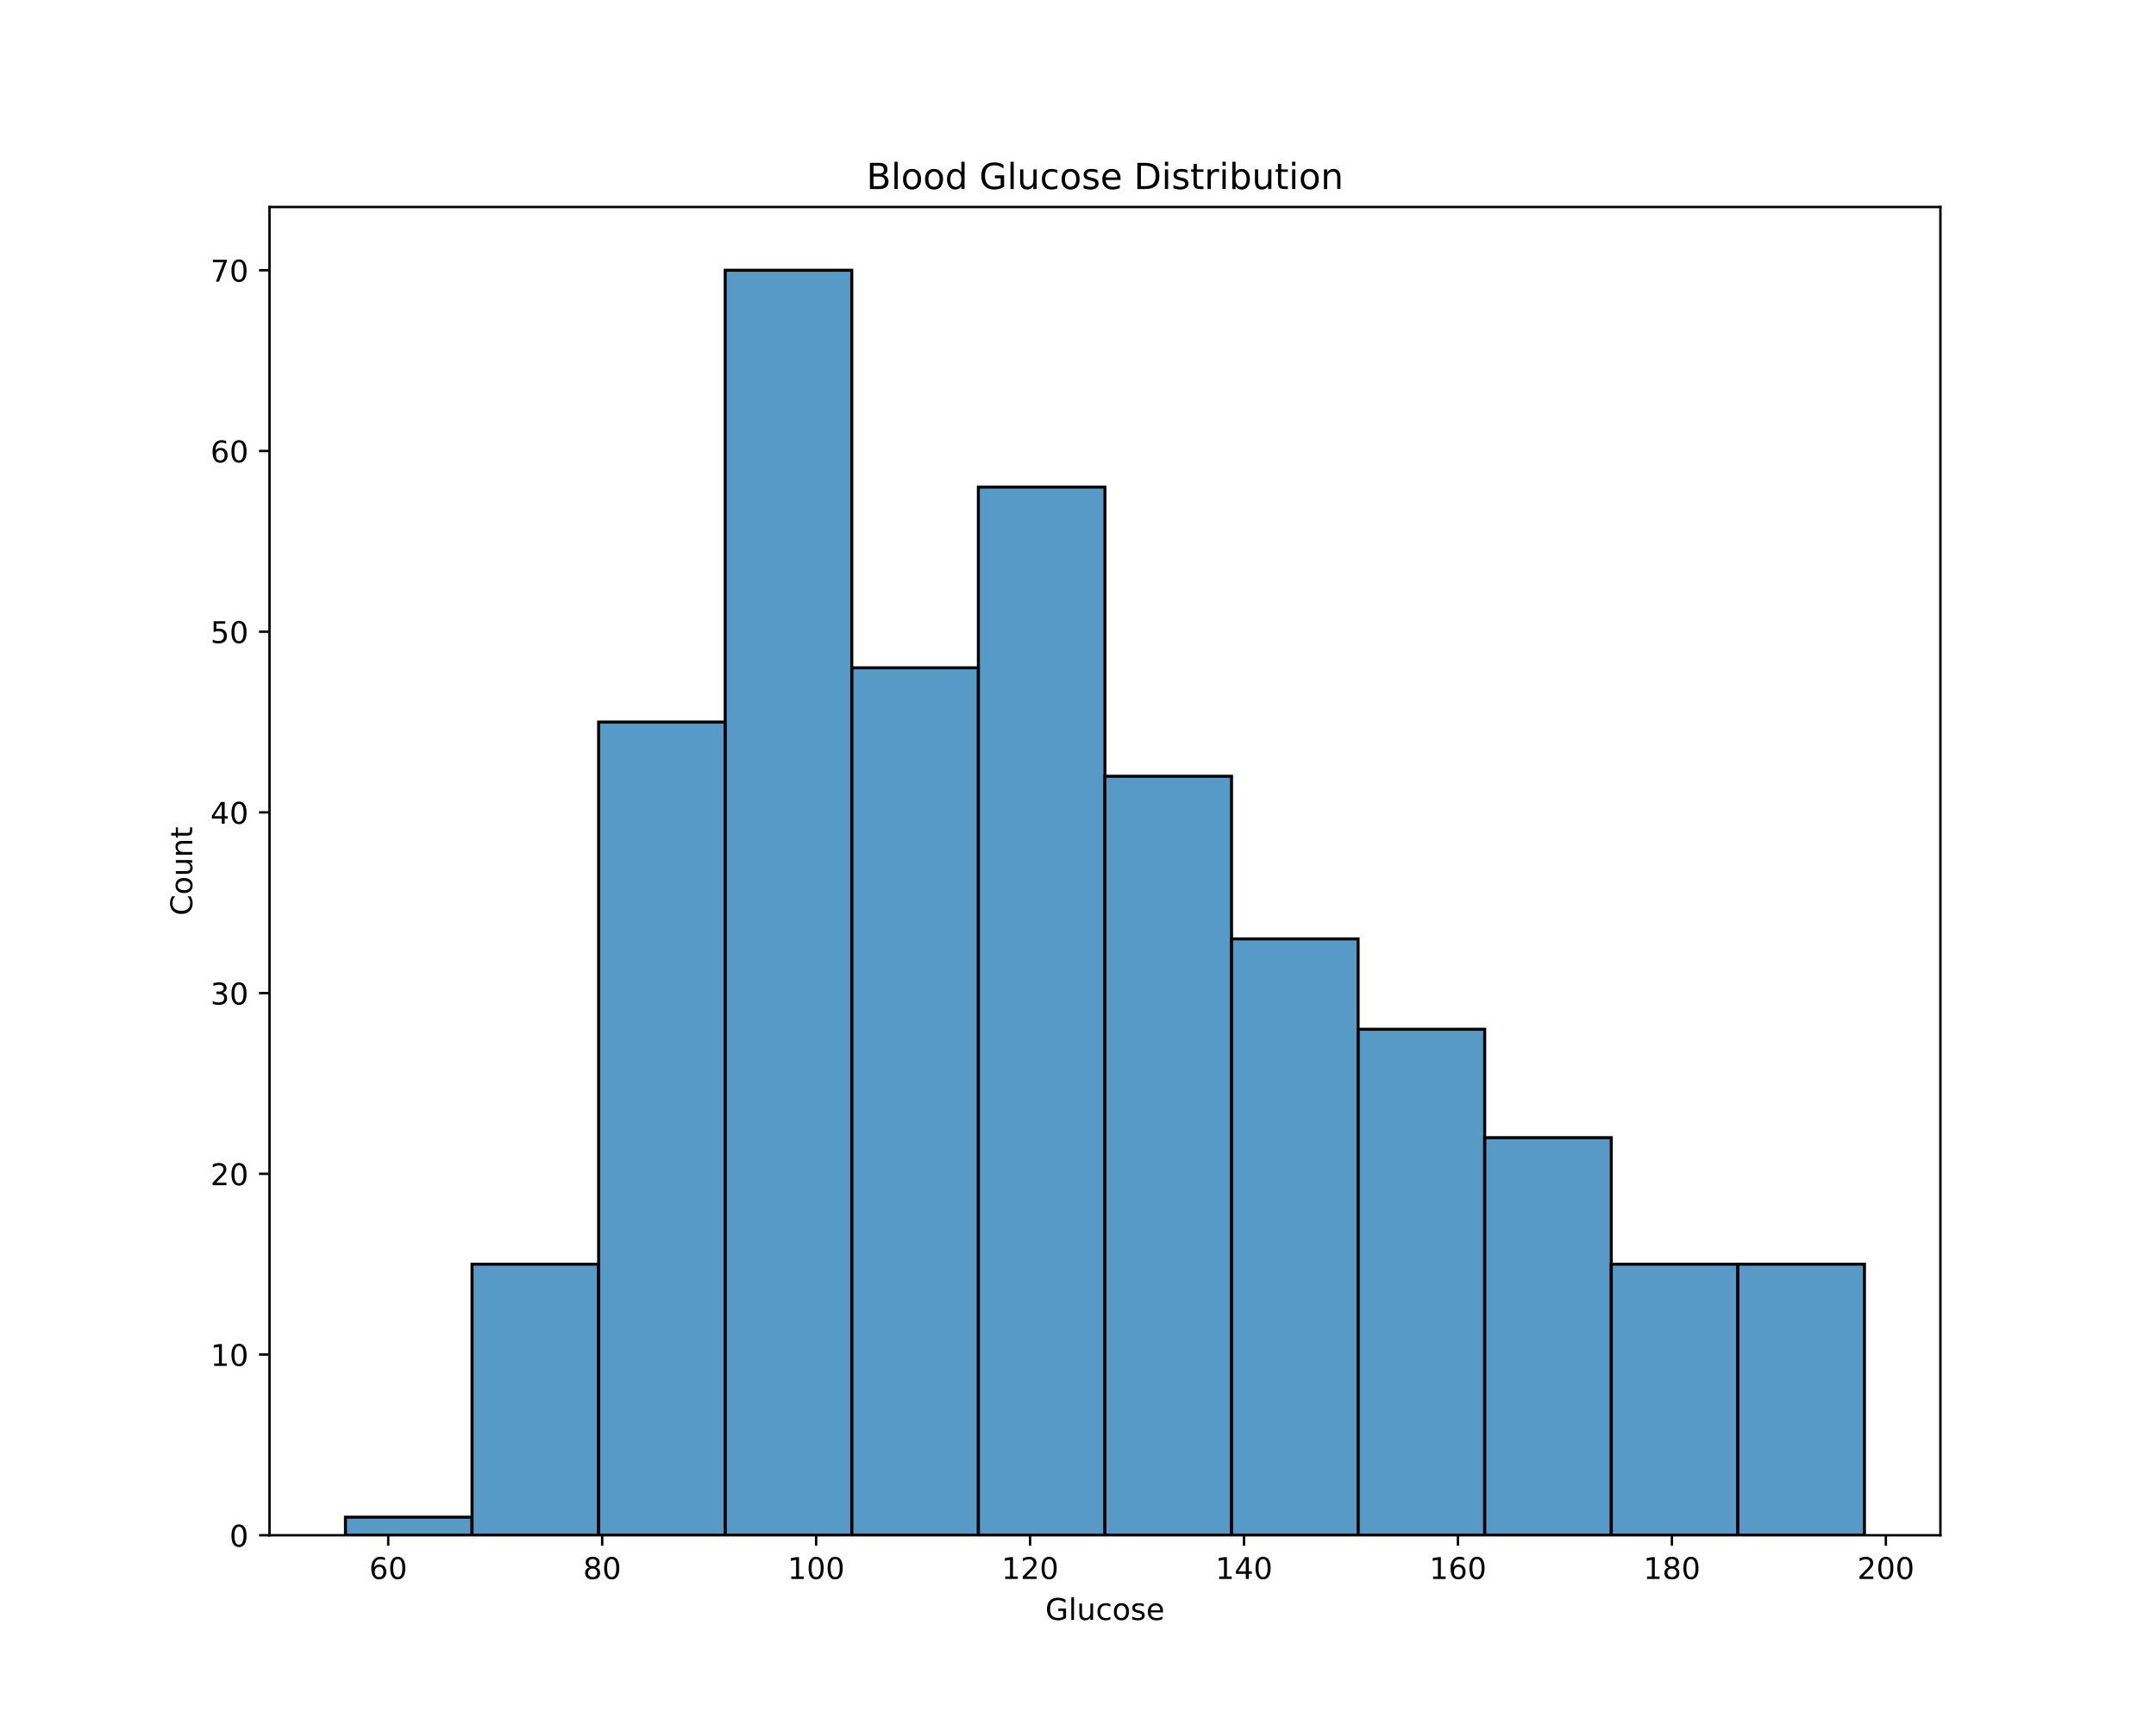
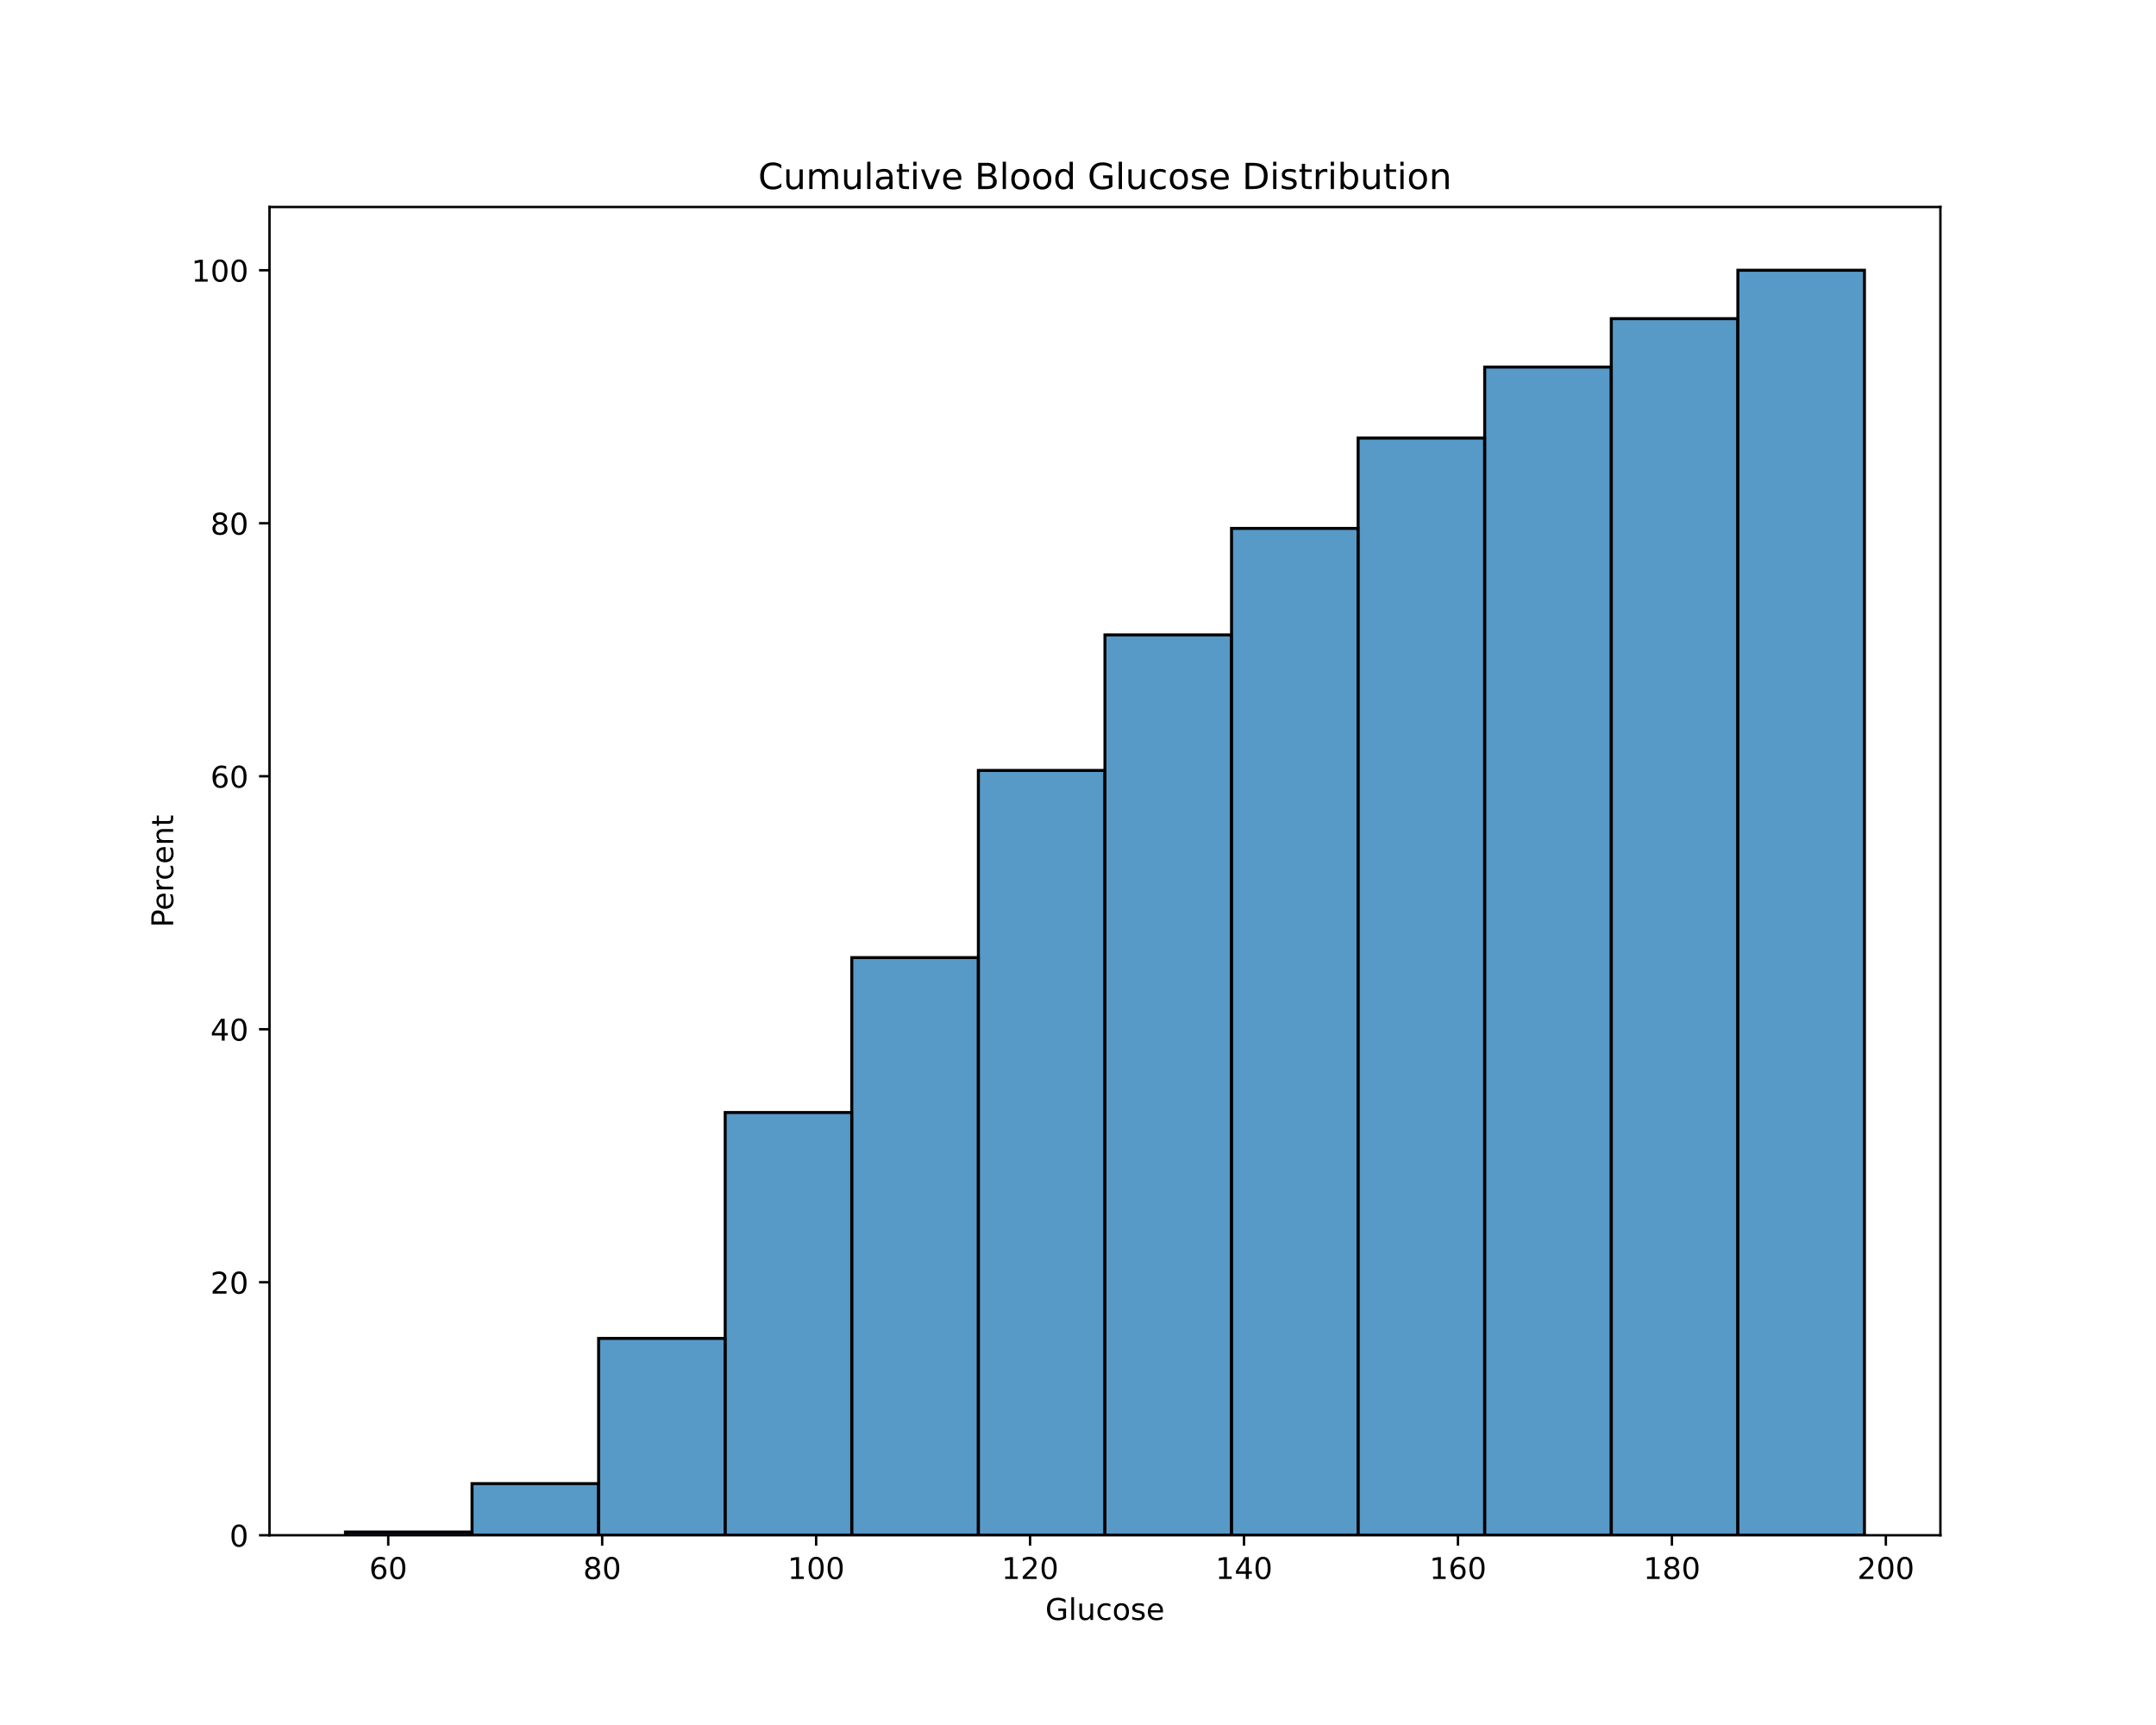
<svg xmlns="http://www.w3.org/2000/svg" xmlns:xlink="http://www.w3.org/1999/xlink" width="720pt" height="576pt" viewBox="0 0 720 576" version="1.1">
  <defs>
    <style type="text/css">*{stroke-linejoin: round; stroke-linecap: butt}</style>
  </defs>
  <g id="figure_1">
    <g id="patch_1">
      <path d="M 0 576  L 720 576  L 720 0  L 0 0  z " style="fill: #ffffff" />
    </g>
    <g id="axes_1">
      <g id="patch_2">
        <path d="M 90 512.64  L 648 512.64  L 648 69.12  L 90 69.12  z " style="fill: #ffffff" />
      </g>
      <g id="patch_3">
-         <path d="M 115.364 512.64  L 157.636 512.64  L 157.636 506.606  L 115.364 506.606  z " clip-path="url(#pb37b33ff16)" style="fill: #1f77b4; fill-opacity: 0.75; stroke: #000000; stroke-linejoin: miter" />
+         <path d="M 115.364 512.64  L 157.636 512.64  L 157.636 511.562  L 115.364 511.562  z " clip-path="url(#pbf9124b712)" style="fill: #1f77b4; fill-opacity: 0.75; stroke: #000000; stroke-linejoin: miter" />
      </g>
      <g id="patch_4">
-         <path d="M 157.636 512.64  L 199.909 512.64  L 199.909 422.126  L 157.636 422.126  z " clip-path="url(#pb37b33ff16)" style="fill: #1f77b4; fill-opacity: 0.75; stroke: #000000; stroke-linejoin: miter" />
+         <path d="M 157.636 512.64  L 199.909 512.64  L 199.909 495.399  L 157.636 495.399  z " clip-path="url(#pbf9124b712)" style="fill: #1f77b4; fill-opacity: 0.75; stroke: #000000; stroke-linejoin: miter" />
      </g>
      <g id="patch_5">
-         <path d="M 199.909 512.64  L 242.182 512.64  L 242.182 241.097  L 199.909 241.097  z " clip-path="url(#pb37b33ff16)" style="fill: #1f77b4; fill-opacity: 0.75; stroke: #000000; stroke-linejoin: miter" />
+         <path d="M 199.909 512.64  L 242.182 512.64  L 242.182 446.909  L 199.909 446.909  z " clip-path="url(#pbf9124b712)" style="fill: #1f77b4; fill-opacity: 0.75; stroke: #000000; stroke-linejoin: miter" />
      </g>
      <g id="patch_6">
-         <path d="M 242.182 512.64  L 284.455 512.64  L 284.455 90.24  L 242.182 90.24  z " clip-path="url(#pb37b33ff16)" style="fill: #1f77b4; fill-opacity: 0.75; stroke: #000000; stroke-linejoin: miter" />
+         <path d="M 242.182 512.64  L 284.455 512.64  L 284.455 371.481  L 242.182 371.481  z " clip-path="url(#pbf9124b712)" style="fill: #1f77b4; fill-opacity: 0.75; stroke: #000000; stroke-linejoin: miter" />
      </g>
      <g id="patch_7">
-         <path d="M 284.455 512.64  L 326.727 512.64  L 326.727 222.994  L 284.455 222.994  z " clip-path="url(#pb37b33ff16)" style="fill: #1f77b4; fill-opacity: 0.75; stroke: #000000; stroke-linejoin: miter" />
+         <path d="M 284.455 512.64  L 326.727 512.64  L 326.727 319.758  L 284.455 319.758  z " clip-path="url(#pbf9124b712)" style="fill: #1f77b4; fill-opacity: 0.75; stroke: #000000; stroke-linejoin: miter" />
      </g>
      <g id="patch_8">
-         <path d="M 326.727 512.64  L 369 512.64  L 369 162.651  L 326.727 162.651  z " clip-path="url(#pb37b33ff16)" style="fill: #1f77b4; fill-opacity: 0.75; stroke: #000000; stroke-linejoin: miter" />
+         <path d="M 326.727 512.64  L 369 512.64  L 369 257.26  L 326.727 257.26  z " clip-path="url(#pbf9124b712)" style="fill: #1f77b4; fill-opacity: 0.75; stroke: #000000; stroke-linejoin: miter" />
      </g>
      <g id="patch_9">
-         <path d="M 369 512.64  L 411.273 512.64  L 411.273 259.2  L 369 259.2  z " clip-path="url(#pb37b33ff16)" style="fill: #1f77b4; fill-opacity: 0.75; stroke: #000000; stroke-linejoin: miter" />
+         <path d="M 369 512.64  L 411.273 512.64  L 411.273 212.003  L 369 212.003  z " clip-path="url(#pbf9124b712)" style="fill: #1f77b4; fill-opacity: 0.75; stroke: #000000; stroke-linejoin: miter" />
      </g>
      <g id="patch_10">
-         <path d="M 411.273 512.64  L 453.545 512.64  L 453.545 313.509  L 411.273 313.509  z " clip-path="url(#pb37b33ff16)" style="fill: #1f77b4; fill-opacity: 0.75; stroke: #000000; stroke-linejoin: miter" />
+         <path d="M 411.273 512.64  L 453.545 512.64  L 453.545 176.444  L 411.273 176.444  z " clip-path="url(#pbf9124b712)" style="fill: #1f77b4; fill-opacity: 0.75; stroke: #000000; stroke-linejoin: miter" />
      </g>
      <g id="patch_11">
-         <path d="M 453.545 512.64  L 495.818 512.64  L 495.818 343.68  L 453.545 343.68  z " clip-path="url(#pb37b33ff16)" style="fill: #1f77b4; fill-opacity: 0.75; stroke: #000000; stroke-linejoin: miter" />
+         <path d="M 453.545 512.64  L 495.818 512.64  L 495.818 146.273  L 453.545 146.273  z " clip-path="url(#pbf9124b712)" style="fill: #1f77b4; fill-opacity: 0.75; stroke: #000000; stroke-linejoin: miter" />
      </g>
      <g id="patch_12">
-         <path d="M 495.818 512.64  L 538.091 512.64  L 538.091 379.886  L 495.818 379.886  z " clip-path="url(#pb37b33ff16)" style="fill: #1f77b4; fill-opacity: 0.75; stroke: #000000; stroke-linejoin: miter" />
+         <path d="M 495.818 512.64  L 538.091 512.64  L 538.091 122.567  L 495.818 122.567  z " clip-path="url(#pbf9124b712)" style="fill: #1f77b4; fill-opacity: 0.75; stroke: #000000; stroke-linejoin: miter" />
      </g>
      <g id="patch_13">
-         <path d="M 538.091 512.64  L 580.364 512.64  L 580.364 422.126  L 538.091 422.126  z " clip-path="url(#pb37b33ff16)" style="fill: #1f77b4; fill-opacity: 0.75; stroke: #000000; stroke-linejoin: miter" />
+         <path d="M 538.091 512.64  L 580.364 512.64  L 580.364 106.403  L 538.091 106.403  z " clip-path="url(#pbf9124b712)" style="fill: #1f77b4; fill-opacity: 0.75; stroke: #000000; stroke-linejoin: miter" />
      </g>
      <g id="patch_14">
-         <path d="M 580.364 512.64  L 622.636 512.64  L 622.636 422.126  L 580.364 422.126  z " clip-path="url(#pb37b33ff16)" style="fill: #1f77b4; fill-opacity: 0.75; stroke: #000000; stroke-linejoin: miter" />
+         <path d="M 580.364 512.64  L 622.636 512.64  L 622.636 90.24  L 580.364 90.24  z " clip-path="url(#pbf9124b712)" style="fill: #1f77b4; fill-opacity: 0.75; stroke: #000000; stroke-linejoin: miter" />
      </g>
      <g id="matplotlib.axis_1">
        <g id="xtick_1">
          <g id="line2d_1">
            <defs>
-               <path id="m52d88dffea" d="M 0 0  L 0 3.5  " style="stroke: #000000; stroke-width: 0.8" />
+               <path id="mb9a45ad9e6" d="M 0 0  L 0 3.5  " style="stroke: #000000; stroke-width: 0.8" />
            </defs>
            <g>
-               <use xlink:href="#m52d88dffea" x="129.653" y="512.64" style="stroke: #000000; stroke-width: 0.8" />
+               <use xlink:href="#mb9a45ad9e6" x="129.653" y="512.64" style="stroke: #000000; stroke-width: 0.8" />
            </g>
          </g>
          <g id="text_1">
            <g transform="translate(123.2905 527.2384) scale(0.1 -0.1)">
              <defs>
                <path id="DejaVuSans-36" d="M 2113 2584  Q 1688 2584 1439 2293  Q 1191 2003 1191 1497  Q 1191 994 1439 701  Q 1688 409 2113 409  Q 2538 409 2786 701  Q 3034 994 3034 1497  Q 3034 2003 2786 2293  Q 2538 2584 2113 2584  z M 3366 4563  L 3366 3988  Q 3128 4100 2886 4159  Q 2644 4219 2406 4219  Q 1781 4219 1451 3797  Q 1122 3375 1075 2522  Q 1259 2794 1537 2939  Q 1816 3084 2150 3084  Q 2853 3084 3261 2657  Q 3669 2231 3669 1497  Q 3669 778 3244 343  Q 2819 -91 2113 -91  Q 1303 -91 875 529  Q 447 1150 447 2328  Q 447 3434 972 4092  Q 1497 4750 2381 4750  Q 2619 4750 2861 4703  Q 3103 4656 3366 4563  z " transform="scale(0.015625)" />
                <path id="DejaVuSans-30" d="M 2034 4250  Q 1547 4250 1301 3770  Q 1056 3291 1056 2328  Q 1056 1369 1301 889  Q 1547 409 2034 409  Q 2525 409 2770 889  Q 3016 1369 3016 2328  Q 3016 3291 2770 3770  Q 2525 4250 2034 4250  z M 2034 4750  Q 2819 4750 3233 4129  Q 3647 3509 3647 2328  Q 3647 1150 3233 529  Q 2819 -91 2034 -91  Q 1250 -91 836 529  Q 422 1150 422 2328  Q 422 3509 836 4129  Q 1250 4750 2034 4750  z " transform="scale(0.015625)" />
              </defs>
              <use xlink:href="#DejaVuSans-36" />
-               <use xlink:href="#DejaVuSans-30" transform="translate(63.62305 0)" />
+               <use xlink:href="#DejaVuSans-30" x="63.623" />
            </g>
          </g>
        </g>
        <g id="xtick_2">
          <g id="line2d_2">
            <g>
-               <use xlink:href="#m52d88dffea" x="201.1" y="512.64" style="stroke: #000000; stroke-width: 0.8" />
+               <use xlink:href="#mb9a45ad9e6" x="201.1" y="512.64" style="stroke: #000000; stroke-width: 0.8" />
            </g>
          </g>
          <g id="text_2">
            <g transform="translate(194.7374 527.2384) scale(0.1 -0.1)">
              <defs>
                <path id="DejaVuSans-38" d="M 2034 2216  Q 1584 2216 1326 1975  Q 1069 1734 1069 1313  Q 1069 891 1326 650  Q 1584 409 2034 409  Q 2484 409 2743 651  Q 3003 894 3003 1313  Q 3003 1734 2745 1975  Q 2488 2216 2034 2216  z M 1403 2484  Q 997 2584 770 2862  Q 544 3141 544 3541  Q 544 4100 942 4425  Q 1341 4750 2034 4750  Q 2731 4750 3128 4425  Q 3525 4100 3525 3541  Q 3525 3141 3298 2862  Q 3072 2584 2669 2484  Q 3125 2378 3379 2068  Q 3634 1759 3634 1313  Q 3634 634 3220 271  Q 2806 -91 2034 -91  Q 1263 -91 848 271  Q 434 634 434 1313  Q 434 1759 690 2068  Q 947 2378 1403 2484  z M 1172 3481  Q 1172 3119 1398 2916  Q 1625 2713 2034 2713  Q 2441 2713 2670 2916  Q 2900 3119 2900 3481  Q 2900 3844 2670 4047  Q 2441 4250 2034 4250  Q 1625 4250 1398 4047  Q 1172 3844 1172 3481  z " transform="scale(0.015625)" />
              </defs>
              <use xlink:href="#DejaVuSans-38" />
-               <use xlink:href="#DejaVuSans-30" transform="translate(63.62305 0)" />
+               <use xlink:href="#DejaVuSans-30" x="63.623" />
            </g>
          </g>
        </g>
        <g id="xtick_3">
          <g id="line2d_3">
            <g>
-               <use xlink:href="#m52d88dffea" x="272.547" y="512.64" style="stroke: #000000; stroke-width: 0.8" />
+               <use xlink:href="#mb9a45ad9e6" x="272.547" y="512.64" style="stroke: #000000; stroke-width: 0.8" />
            </g>
          </g>
          <g id="text_3">
            <g transform="translate(263.003 527.2384) scale(0.1 -0.1)">
              <defs>
                <path id="DejaVuSans-31" d="M 794 531  L 1825 531  L 1825 4091  L 703 3866  L 703 4441  L 1819 4666  L 2450 4666  L 2450 531  L 3481 531  L 3481 0  L 794 0  L 794 531  z " transform="scale(0.015625)" />
              </defs>
              <use xlink:href="#DejaVuSans-31" />
-               <use xlink:href="#DejaVuSans-30" transform="translate(63.62305 0)" />
-               <use xlink:href="#DejaVuSans-30" transform="translate(127.2461 0)" />
+               <use xlink:href="#DejaVuSans-30" x="63.623" />
+               <use xlink:href="#DejaVuSans-30" x="127.246" />
            </g>
          </g>
        </g>
        <g id="xtick_4">
          <g id="line2d_4">
            <g>
-               <use xlink:href="#m52d88dffea" x="343.994" y="512.64" style="stroke: #000000; stroke-width: 0.8" />
+               <use xlink:href="#mb9a45ad9e6" x="343.994" y="512.64" style="stroke: #000000; stroke-width: 0.8" />
            </g>
          </g>
          <g id="text_4">
            <g transform="translate(334.4498 527.2384) scale(0.1 -0.1)">
              <defs>
                <path id="DejaVuSans-32" d="M 1228 531  L 3431 531  L 3431 0  L 469 0  L 469 531  Q 828 903 1448 1529  Q 2069 2156 2228 2338  Q 2531 2678 2651 2914  Q 2772 3150 2772 3378  Q 2772 3750 2511 3984  Q 2250 4219 1831 4219  Q 1534 4219 1204 4116  Q 875 4013 500 3803  L 500 4441  Q 881 4594 1212 4672  Q 1544 4750 1819 4750  Q 2544 4750 2975 4387  Q 3406 4025 3406 3419  Q 3406 3131 3298 2873  Q 3191 2616 2906 2266  Q 2828 2175 2409 1742  Q 1991 1309 1228 531  z " transform="scale(0.015625)" />
              </defs>
              <use xlink:href="#DejaVuSans-31" />
-               <use xlink:href="#DejaVuSans-32" transform="translate(63.62305 0)" />
-               <use xlink:href="#DejaVuSans-30" transform="translate(127.2461 0)" />
+               <use xlink:href="#DejaVuSans-32" x="63.623" />
+               <use xlink:href="#DejaVuSans-30" x="127.246" />
            </g>
          </g>
        </g>
        <g id="xtick_5">
          <g id="line2d_5">
            <g>
-               <use xlink:href="#m52d88dffea" x="415.44" y="512.64" style="stroke: #000000; stroke-width: 0.8" />
+               <use xlink:href="#mb9a45ad9e6" x="415.44" y="512.64" style="stroke: #000000; stroke-width: 0.8" />
            </g>
          </g>
          <g id="text_5">
            <g transform="translate(405.8967 527.2384) scale(0.1 -0.1)">
              <defs>
                <path id="DejaVuSans-34" d="M 2419 4116  L 825 1625  L 2419 1625  L 2419 4116  z M 2253 4666  L 3047 4666  L 3047 1625  L 3713 1625  L 3713 1100  L 3047 1100  L 3047 0  L 2419 0  L 2419 1100  L 313 1100  L 313 1709  L 2253 4666  z " transform="scale(0.015625)" />
              </defs>
              <use xlink:href="#DejaVuSans-31" />
-               <use xlink:href="#DejaVuSans-34" transform="translate(63.62305 0)" />
-               <use xlink:href="#DejaVuSans-30" transform="translate(127.2461 0)" />
+               <use xlink:href="#DejaVuSans-34" x="63.623" />
+               <use xlink:href="#DejaVuSans-30" x="127.246" />
            </g>
          </g>
        </g>
        <g id="xtick_6">
          <g id="line2d_6">
            <g>
-               <use xlink:href="#m52d88dffea" x="486.887" y="512.64" style="stroke: #000000; stroke-width: 0.8" />
+               <use xlink:href="#mb9a45ad9e6" x="486.887" y="512.64" style="stroke: #000000; stroke-width: 0.8" />
            </g>
          </g>
          <g id="text_6">
            <g transform="translate(477.3436 527.2384) scale(0.1 -0.1)">
              <use xlink:href="#DejaVuSans-31" />
-               <use xlink:href="#DejaVuSans-36" transform="translate(63.62305 0)" />
-               <use xlink:href="#DejaVuSans-30" transform="translate(127.2461 0)" />
+               <use xlink:href="#DejaVuSans-36" x="63.623" />
+               <use xlink:href="#DejaVuSans-30" x="127.246" />
            </g>
          </g>
        </g>
        <g id="xtick_7">
          <g id="line2d_7">
            <g>
-               <use xlink:href="#m52d88dffea" x="558.334" y="512.64" style="stroke: #000000; stroke-width: 0.8" />
+               <use xlink:href="#mb9a45ad9e6" x="558.334" y="512.64" style="stroke: #000000; stroke-width: 0.8" />
            </g>
          </g>
          <g id="text_7">
            <g transform="translate(548.7904 527.2384) scale(0.1 -0.1)">
              <use xlink:href="#DejaVuSans-31" />
-               <use xlink:href="#DejaVuSans-38" transform="translate(63.62305 0)" />
-               <use xlink:href="#DejaVuSans-30" transform="translate(127.2461 0)" />
+               <use xlink:href="#DejaVuSans-38" x="63.623" />
+               <use xlink:href="#DejaVuSans-30" x="127.246" />
            </g>
          </g>
        </g>
        <g id="xtick_8">
          <g id="line2d_8">
            <g>
-               <use xlink:href="#m52d88dffea" x="629.781" y="512.64" style="stroke: #000000; stroke-width: 0.8" />
+               <use xlink:href="#mb9a45ad9e6" x="629.781" y="512.64" style="stroke: #000000; stroke-width: 0.8" />
            </g>
          </g>
          <g id="text_8">
            <g transform="translate(620.2373 527.2384) scale(0.1 -0.1)">
              <use xlink:href="#DejaVuSans-32" />
-               <use xlink:href="#DejaVuSans-30" transform="translate(63.62305 0)" />
-               <use xlink:href="#DejaVuSans-30" transform="translate(127.2461 0)" />
+               <use xlink:href="#DejaVuSans-30" x="63.623" />
+               <use xlink:href="#DejaVuSans-30" x="127.246" />
            </g>
          </g>
        </g>
        <g id="text_9">
          <g transform="translate(349.0781 540.9166) scale(0.1 -0.1)">
            <defs>
              <path id="DejaVuSans-47" d="M 3809 666  L 3809 1919  L 2778 1919  L 2778 2438  L 4434 2438  L 4434 434  Q 4069 175 3628 42  Q 3188 -91 2688 -91  Q 1594 -91 976 548  Q 359 1188 359 2328  Q 359 3472 976 4111  Q 1594 4750 2688 4750  Q 3144 4750 3555 4637  Q 3966 4525 4313 4306  L 4313 3634  Q 3963 3931 3569 4081  Q 3175 4231 2741 4231  Q 1884 4231 1454 3753  Q 1025 3275 1025 2328  Q 1025 1384 1454 906  Q 1884 428 2741 428  Q 3075 428 3337 486  Q 3600 544 3809 666  z " transform="scale(0.015625)" />
              <path id="DejaVuSans-6c" d="M 603 4863  L 1178 4863  L 1178 0  L 603 0  L 603 4863  z " transform="scale(0.015625)" />
              <path id="DejaVuSans-75" d="M 544 1381  L 544 3500  L 1119 3500  L 1119 1403  Q 1119 906 1312 657  Q 1506 409 1894 409  Q 2359 409 2629 706  Q 2900 1003 2900 1516  L 2900 3500  L 3475 3500  L 3475 0  L 2900 0  L 2900 538  Q 2691 219 2414 64  Q 2138 -91 1772 -91  Q 1169 -91 856 284  Q 544 659 544 1381  z M 1991 3584  L 1991 3584  z " transform="scale(0.015625)" />
              <path id="DejaVuSans-63" d="M 3122 3366  L 3122 2828  Q 2878 2963 2633 3030  Q 2388 3097 2138 3097  Q 1578 3097 1268 2742  Q 959 2388 959 1747  Q 959 1106 1268 751  Q 1578 397 2138 397  Q 2388 397 2633 464  Q 2878 531 3122 666  L 3122 134  Q 2881 22 2623 -34  Q 2366 -91 2075 -91  Q 1284 -91 818 406  Q 353 903 353 1747  Q 353 2603 823 3093  Q 1294 3584 2113 3584  Q 2378 3584 2631 3529  Q 2884 3475 3122 3366  z " transform="scale(0.015625)" />
              <path id="DejaVuSans-6f" d="M 1959 3097  Q 1497 3097 1228 2736  Q 959 2375 959 1747  Q 959 1119 1226 758  Q 1494 397 1959 397  Q 2419 397 2687 759  Q 2956 1122 2956 1747  Q 2956 2369 2687 2733  Q 2419 3097 1959 3097  z M 1959 3584  Q 2709 3584 3137 3096  Q 3566 2609 3566 1747  Q 3566 888 3137 398  Q 2709 -91 1959 -91  Q 1206 -91 779 398  Q 353 888 353 1747  Q 353 2609 779 3096  Q 1206 3584 1959 3584  z " transform="scale(0.015625)" />
              <path id="DejaVuSans-73" d="M 2834 3397  L 2834 2853  Q 2591 2978 2328 3040  Q 2066 3103 1784 3103  Q 1356 3103 1142 2972  Q 928 2841 928 2578  Q 928 2378 1081 2264  Q 1234 2150 1697 2047  L 1894 2003  Q 2506 1872 2764 1633  Q 3022 1394 3022 966  Q 3022 478 2636 193  Q 2250 -91 1575 -91  Q 1294 -91 989 -36  Q 684 19 347 128  L 347 722  Q 666 556 975 473  Q 1284 391 1588 391  Q 1994 391 2212 530  Q 2431 669 2431 922  Q 2431 1156 2273 1281  Q 2116 1406 1581 1522  L 1381 1569  Q 847 1681 609 1914  Q 372 2147 372 2553  Q 372 3047 722 3315  Q 1072 3584 1716 3584  Q 2034 3584 2315 3537  Q 2597 3491 2834 3397  z " transform="scale(0.015625)" />
              <path id="DejaVuSans-65" d="M 3597 1894  L 3597 1613  L 953 1613  Q 991 1019 1311 708  Q 1631 397 2203 397  Q 2534 397 2845 478  Q 3156 559 3463 722  L 3463 178  Q 3153 47 2828 -22  Q 2503 -91 2169 -91  Q 1331 -91 842 396  Q 353 884 353 1716  Q 353 2575 817 3079  Q 1281 3584 2069 3584  Q 2775 3584 3186 3129  Q 3597 2675 3597 1894  z M 3022 2063  Q 3016 2534 2758 2815  Q 2500 3097 2075 3097  Q 1594 3097 1305 2825  Q 1016 2553 972 2059  L 3022 2063  z " transform="scale(0.015625)" />
            </defs>
            <use xlink:href="#DejaVuSans-47" />
-             <use xlink:href="#DejaVuSans-6c" transform="translate(77.49023 0)" />
-             <use xlink:href="#DejaVuSans-75" transform="translate(105.2734 0)" />
-             <use xlink:href="#DejaVuSans-63" transform="translate(168.6523 0)" />
-             <use xlink:href="#DejaVuSans-6f" transform="translate(223.6328 0)" />
-             <use xlink:href="#DejaVuSans-73" transform="translate(284.8145 0)" />
-             <use xlink:href="#DejaVuSans-65" transform="translate(336.9141 0)" />
+             <use xlink:href="#DejaVuSans-6c" x="77.49" />
+             <use xlink:href="#DejaVuSans-75" x="105.273" />
+             <use xlink:href="#DejaVuSans-63" x="168.652" />
+             <use xlink:href="#DejaVuSans-6f" x="223.633" />
+             <use xlink:href="#DejaVuSans-73" x="284.814" />
+             <use xlink:href="#DejaVuSans-65" x="336.914" />
          </g>
        </g>
      </g>
      <g id="matplotlib.axis_2">
        <g id="ytick_1">
          <g id="line2d_9">
            <defs>
-               <path id="mb0a9669572" d="M 0 0  L -3.5 0  " style="stroke: #000000; stroke-width: 0.8" />
+               <path id="m5c3a16dcd2" d="M 0 0  L -3.5 0  " style="stroke: #000000; stroke-width: 0.8" />
            </defs>
            <g>
-               <use xlink:href="#mb0a9669572" x="90" y="512.64" style="stroke: #000000; stroke-width: 0.8" />
+               <use xlink:href="#m5c3a16dcd2" x="90" y="512.64" style="stroke: #000000; stroke-width: 0.8" />
            </g>
          </g>
          <g id="text_10">
            <g transform="translate(76.6375 516.4392) scale(0.1 -0.1)">
              <use xlink:href="#DejaVuSans-30" />
            </g>
          </g>
        </g>
        <g id="ytick_2">
          <g id="line2d_10">
            <g>
-               <use xlink:href="#mb0a9669572" x="90" y="452.297" style="stroke: #000000; stroke-width: 0.8" />
+               <use xlink:href="#m5c3a16dcd2" x="90" y="428.16" style="stroke: #000000; stroke-width: 0.8" />
            </g>
          </g>
          <g id="text_11">
-             <g transform="translate(70.275 456.0964) scale(0.1 -0.1)">
-               <use xlink:href="#DejaVuSans-31" />
-               <use xlink:href="#DejaVuSans-30" transform="translate(63.62305 0)" />
+             <g transform="translate(70.275 431.9592) scale(0.1 -0.1)">
+               <use xlink:href="#DejaVuSans-32" />
+               <use xlink:href="#DejaVuSans-30" x="63.623" />
            </g>
          </g>
        </g>
        <g id="ytick_3">
          <g id="line2d_11">
            <g>
-               <use xlink:href="#mb0a9669572" x="90" y="391.954" style="stroke: #000000; stroke-width: 0.8" />
+               <use xlink:href="#m5c3a16dcd2" x="90" y="343.68" style="stroke: #000000; stroke-width: 0.8" />
            </g>
          </g>
          <g id="text_12">
-             <g transform="translate(70.275 395.7535) scale(0.1 -0.1)">
-               <use xlink:href="#DejaVuSans-32" />
-               <use xlink:href="#DejaVuSans-30" transform="translate(63.62305 0)" />
+             <g transform="translate(70.275 347.4792) scale(0.1 -0.1)">
+               <use xlink:href="#DejaVuSans-34" />
+               <use xlink:href="#DejaVuSans-30" x="63.623" />
            </g>
          </g>
        </g>
        <g id="ytick_4">
          <g id="line2d_12">
            <g>
-               <use xlink:href="#mb0a9669572" x="90" y="331.611" style="stroke: #000000; stroke-width: 0.8" />
+               <use xlink:href="#m5c3a16dcd2" x="90" y="259.2" style="stroke: #000000; stroke-width: 0.8" />
            </g>
          </g>
          <g id="text_13">
-             <g transform="translate(70.275 335.4106) scale(0.1 -0.1)">
-               <defs>
-                 <path id="DejaVuSans-33" d="M 2597 2516  Q 3050 2419 3304 2112  Q 3559 1806 3559 1356  Q 3559 666 3084 287  Q 2609 -91 1734 -91  Q 1441 -91 1130 -33  Q 819 25 488 141  L 488 750  Q 750 597 1062 519  Q 1375 441 1716 441  Q 2309 441 2620 675  Q 2931 909 2931 1356  Q 2931 1769 2642 2001  Q 2353 2234 1838 2234  L 1294 2234  L 1294 2753  L 1863 2753  Q 2328 2753 2575 2939  Q 2822 3125 2822 3475  Q 2822 3834 2567 4026  Q 2313 4219 1838 4219  Q 1578 4219 1281 4162  Q 984 4106 628 3988  L 628 4550  Q 988 4650 1302 4700  Q 1616 4750 1894 4750  Q 2613 4750 3031 4423  Q 3450 4097 3450 3541  Q 3450 3153 3228 2886  Q 3006 2619 2597 2516  z " transform="scale(0.015625)" />
-               </defs>
-               <use xlink:href="#DejaVuSans-33" />
-               <use xlink:href="#DejaVuSans-30" transform="translate(63.62305 0)" />
+             <g transform="translate(70.275 262.9992) scale(0.1 -0.1)">
+               <use xlink:href="#DejaVuSans-36" />
+               <use xlink:href="#DejaVuSans-30" x="63.623" />
            </g>
          </g>
        </g>
        <g id="ytick_5">
          <g id="line2d_13">
            <g>
-               <use xlink:href="#mb0a9669572" x="90" y="271.269" style="stroke: #000000; stroke-width: 0.8" />
+               <use xlink:href="#m5c3a16dcd2" x="90" y="174.72" style="stroke: #000000; stroke-width: 0.8" />
            </g>
          </g>
          <g id="text_14">
-             <g transform="translate(70.275 275.0678) scale(0.1 -0.1)">
-               <use xlink:href="#DejaVuSans-34" />
-               <use xlink:href="#DejaVuSans-30" transform="translate(63.62305 0)" />
+             <g transform="translate(70.275 178.5192) scale(0.1 -0.1)">
+               <use xlink:href="#DejaVuSans-38" />
+               <use xlink:href="#DejaVuSans-30" x="63.623" />
            </g>
          </g>
        </g>
        <g id="ytick_6">
          <g id="line2d_14">
            <g>
-               <use xlink:href="#mb0a9669572" x="90" y="210.926" style="stroke: #000000; stroke-width: 0.8" />
+               <use xlink:href="#m5c3a16dcd2" x="90" y="90.24" style="stroke: #000000; stroke-width: 0.8" />
            </g>
          </g>
          <g id="text_15">
-             <g transform="translate(70.275 214.7249) scale(0.1 -0.1)">
-               <defs>
-                 <path id="DejaVuSans-35" d="M 691 4666  L 3169 4666  L 3169 4134  L 1269 4134  L 1269 2991  Q 1406 3038 1543 3061  Q 1681 3084 1819 3084  Q 2600 3084 3056 2656  Q 3513 2228 3513 1497  Q 3513 744 3044 326  Q 2575 -91 1722 -91  Q 1428 -91 1123 -41  Q 819 9 494 109  L 494 744  Q 775 591 1075 516  Q 1375 441 1709 441  Q 2250 441 2565 725  Q 2881 1009 2881 1497  Q 2881 1984 2565 2268  Q 2250 2553 1709 2553  Q 1456 2553 1204 2497  Q 953 2441 691 2322  L 691 4666  z " transform="scale(0.015625)" />
-               </defs>
-               <use xlink:href="#DejaVuSans-35" />
-               <use xlink:href="#DejaVuSans-30" transform="translate(63.62305 0)" />
-             </g>
-           </g>
-         </g>
-         <g id="ytick_7">
-           <g id="line2d_15">
-             <g>
-               <use xlink:href="#mb0a9669572" x="90" y="150.583" style="stroke: #000000; stroke-width: 0.8" />
-             </g>
-           </g>
-           <g id="text_16">
-             <g transform="translate(70.275 154.3821) scale(0.1 -0.1)">
-               <use xlink:href="#DejaVuSans-36" />
-               <use xlink:href="#DejaVuSans-30" transform="translate(63.62305 0)" />
-             </g>
-           </g>
-         </g>
-         <g id="ytick_8">
-           <g id="line2d_16">
-             <g>
-               <use xlink:href="#mb0a9669572" x="90" y="90.24" style="stroke: #000000; stroke-width: 0.8" />
-             </g>
-           </g>
-           <g id="text_17">
-             <g transform="translate(70.275 94.03922) scale(0.1 -0.1)">
-               <defs>
-                 <path id="DejaVuSans-37" d="M 525 4666  L 3525 4666  L 3525 4397  L 1831 0  L 1172 0  L 2766 4134  L 525 4134  L 525 4666  z " transform="scale(0.015625)" />
-               </defs>
-               <use xlink:href="#DejaVuSans-37" />
-               <use xlink:href="#DejaVuSans-30" transform="translate(63.62305 0)" />
-             </g>
-           </g>
-         </g>
-         <g id="text_18">
-           <g transform="translate(64.19531 305.7284) rotate(-90) scale(0.1 -0.1)">
+             <g transform="translate(63.9125 94.03922) scale(0.1 -0.1)">
+               <use xlink:href="#DejaVuSans-31" />
+               <use xlink:href="#DejaVuSans-30" x="63.623" />
+               <use xlink:href="#DejaVuSans-30" x="127.246" />
+             </g>
+           </g>
+         </g>
+         <g id="text_16">
+           <g transform="translate(57.83281 309.6878) rotate(-90) scale(0.1 -0.1)">
            <defs>
-               <path id="DejaVuSans-43" d="M 4122 4306  L 4122 3641  Q 3803 3938 3442 4084  Q 3081 4231 2675 4231  Q 1875 4231 1450 3742  Q 1025 3253 1025 2328  Q 1025 1406 1450 917  Q 1875 428 2675 428  Q 3081 428 3442 575  Q 3803 722 4122 1019  L 4122 359  Q 3791 134 3420 21  Q 3050 -91 2638 -91  Q 1578 -91 968 557  Q 359 1206 359 2328  Q 359 3453 968 4101  Q 1578 4750 2638 4750  Q 3056 4750 3426 4639  Q 3797 4528 4122 4306  z " transform="scale(0.015625)" />
+               <path id="DejaVuSans-50" d="M 1259 4147  L 1259 2394  L 2053 2394  Q 2494 2394 2734 2622  Q 2975 2850 2975 3272  Q 2975 3691 2734 3919  Q 2494 4147 2053 4147  L 1259 4147  z M 628 4666  L 2053 4666  Q 2838 4666 3239 4311  Q 3641 3956 3641 3272  Q 3641 2581 3239 2228  Q 2838 1875 2053 1875  L 1259 1875  L 1259 0  L 628 0  L 628 4666  z " transform="scale(0.015625)" />
+               <path id="DejaVuSans-72" d="M 2631 2963  Q 2534 3019 2420 3045  Q 2306 3072 2169 3072  Q 1681 3072 1420 2755  Q 1159 2438 1159 1844  L 1159 0  L 581 0  L 581 3500  L 1159 3500  L 1159 2956  Q 1341 3275 1631 3429  Q 1922 3584 2338 3584  Q 2397 3584 2469 3576  Q 2541 3569 2628 3553  L 2631 2963  z " transform="scale(0.015625)" />
              <path id="DejaVuSans-6e" d="M 3513 2113  L 3513 0  L 2938 0  L 2938 2094  Q 2938 2591 2744 2837  Q 2550 3084 2163 3084  Q 1697 3084 1428 2787  Q 1159 2491 1159 1978  L 1159 0  L 581 0  L 581 3500  L 1159 3500  L 1159 2956  Q 1366 3272 1645 3428  Q 1925 3584 2291 3584  Q 2894 3584 3203 3211  Q 3513 2838 3513 2113  z " transform="scale(0.015625)" />
              <path id="DejaVuSans-74" d="M 1172 4494  L 1172 3500  L 2356 3500  L 2356 3053  L 1172 3053  L 1172 1153  Q 1172 725 1289 603  Q 1406 481 1766 481  L 2356 481  L 2356 0  L 1766 0  Q 1100 0 847 248  Q 594 497 594 1153  L 594 3053  L 172 3053  L 172 3500  L 594 3500  L 594 4494  L 1172 4494  z " transform="scale(0.015625)" />
            </defs>
-             <use xlink:href="#DejaVuSans-43" />
-             <use xlink:href="#DejaVuSans-6f" transform="translate(69.82422 0)" />
-             <use xlink:href="#DejaVuSans-75" transform="translate(131.0059 0)" />
-             <use xlink:href="#DejaVuSans-6e" transform="translate(194.3848 0)" />
-             <use xlink:href="#DejaVuSans-74" transform="translate(257.7637 0)" />
+             <use xlink:href="#DejaVuSans-50" />
+             <use xlink:href="#DejaVuSans-65" x="56.678" />
+             <use xlink:href="#DejaVuSans-72" x="118.201" />
+             <use xlink:href="#DejaVuSans-63" x="157.064" />
+             <use xlink:href="#DejaVuSans-65" x="212.045" />
+             <use xlink:href="#DejaVuSans-6e" x="273.568" />
+             <use xlink:href="#DejaVuSans-74" x="336.947" />
          </g>
        </g>
      </g>
      <g id="patch_15">
        <path d="M 90 512.64  L 90 69.12  " style="fill: none; stroke: #000000; stroke-width: 0.8; stroke-linejoin: miter; stroke-linecap: square" />
      </g>
      <g id="patch_16">
        <path d="M 648 512.64  L 648 69.12  " style="fill: none; stroke: #000000; stroke-width: 0.8; stroke-linejoin: miter; stroke-linecap: square" />
      </g>
      <g id="patch_17">
        <path d="M 90 512.64  L 648 512.64  " style="fill: none; stroke: #000000; stroke-width: 0.8; stroke-linejoin: miter; stroke-linecap: square" />
      </g>
      <g id="patch_18">
        <path d="M 90 69.12  L 648 69.12  " style="fill: none; stroke: #000000; stroke-width: 0.8; stroke-linejoin: miter; stroke-linecap: square" />
      </g>
-       <g id="text_19">
-         <g transform="translate(289.3425 63.12) scale(0.12 -0.12)">
+       <g id="text_17">
+         <g transform="translate(253.1906 63.12) scale(0.12 -0.12)">
          <defs>
+             <path id="DejaVuSans-43" d="M 4122 4306  L 4122 3641  Q 3803 3938 3442 4084  Q 3081 4231 2675 4231  Q 1875 4231 1450 3742  Q 1025 3253 1025 2328  Q 1025 1406 1450 917  Q 1875 428 2675 428  Q 3081 428 3442 575  Q 3803 722 4122 1019  L 4122 359  Q 3791 134 3420 21  Q 3050 -91 2638 -91  Q 1578 -91 968 557  Q 359 1206 359 2328  Q 359 3453 968 4101  Q 1578 4750 2638 4750  Q 3056 4750 3426 4639  Q 3797 4528 4122 4306  z " transform="scale(0.015625)" />
+             <path id="DejaVuSans-6d" d="M 3328 2828  Q 3544 3216 3844 3400  Q 4144 3584 4550 3584  Q 5097 3584 5394 3201  Q 5691 2819 5691 2113  L 5691 0  L 5113 0  L 5113 2094  Q 5113 2597 4934 2840  Q 4756 3084 4391 3084  Q 3944 3084 3684 2787  Q 3425 2491 3425 1978  L 3425 0  L 2847 0  L 2847 2094  Q 2847 2600 2669 2842  Q 2491 3084 2119 3084  Q 1678 3084 1418 2786  Q 1159 2488 1159 1978  L 1159 0  L 581 0  L 581 3500  L 1159 3500  L 1159 2956  Q 1356 3278 1631 3431  Q 1906 3584 2284 3584  Q 2666 3584 2933 3390  Q 3200 3197 3328 2828  z " transform="scale(0.015625)" />
+             <path id="DejaVuSans-61" d="M 2194 1759  Q 1497 1759 1228 1600  Q 959 1441 959 1056  Q 959 750 1161 570  Q 1363 391 1709 391  Q 2188 391 2477 730  Q 2766 1069 2766 1631  L 2766 1759  L 2194 1759  z M 3341 1997  L 3341 0  L 2766 0  L 2766 531  Q 2569 213 2275 61  Q 1981 -91 1556 -91  Q 1019 -91 701 211  Q 384 513 384 1019  Q 384 1609 779 1909  Q 1175 2209 1959 2209  L 2766 2209  L 2766 2266  Q 2766 2663 2505 2880  Q 2244 3097 1772 3097  Q 1472 3097 1187 3025  Q 903 2953 641 2809  L 641 3341  Q 956 3463 1253 3523  Q 1550 3584 1831 3584  Q 2591 3584 2966 3190  Q 3341 2797 3341 1997  z " transform="scale(0.015625)" />
+             <path id="DejaVuSans-69" d="M 603 3500  L 1178 3500  L 1178 0  L 603 0  L 603 3500  z M 603 4863  L 1178 4863  L 1178 4134  L 603 4134  L 603 4863  z " transform="scale(0.015625)" />
+             <path id="DejaVuSans-76" d="M 191 3500  L 800 3500  L 1894 563  L 2988 3500  L 3597 3500  L 2284 0  L 1503 0  L 191 3500  z " transform="scale(0.015625)" />
+             <path id="DejaVuSans-20" transform="scale(0.015625)" />
            <path id="DejaVuSans-42" d="M 1259 2228  L 1259 519  L 2272 519  Q 2781 519 3026 730  Q 3272 941 3272 1375  Q 3272 1813 3026 2020  Q 2781 2228 2272 2228  L 1259 2228  z M 1259 4147  L 1259 2741  L 2194 2741  Q 2656 2741 2882 2914  Q 3109 3088 3109 3444  Q 3109 3797 2882 3972  Q 2656 4147 2194 4147  L 1259 4147  z M 628 4666  L 2241 4666  Q 2963 4666 3353 4366  Q 3744 4066 3744 3513  Q 3744 3084 3544 2831  Q 3344 2578 2956 2516  Q 3422 2416 3680 2098  Q 3938 1781 3938 1306  Q 3938 681 3513 340  Q 3088 0 2303 0  L 628 0  L 628 4666  z " transform="scale(0.015625)" />
            <path id="DejaVuSans-64" d="M 2906 2969  L 2906 4863  L 3481 4863  L 3481 0  L 2906 0  L 2906 525  Q 2725 213 2448 61  Q 2172 -91 1784 -91  Q 1150 -91 751 415  Q 353 922 353 1747  Q 353 2572 751 3078  Q 1150 3584 1784 3584  Q 2172 3584 2448 3432  Q 2725 3281 2906 2969  z M 947 1747  Q 947 1113 1208 752  Q 1469 391 1925 391  Q 2381 391 2643 752  Q 2906 1113 2906 1747  Q 2906 2381 2643 2742  Q 2381 3103 1925 3103  Q 1469 3103 1208 2742  Q 947 2381 947 1747  z " transform="scale(0.015625)" />
-             <path id="DejaVuSans-20" transform="scale(0.015625)" />
            <path id="DejaVuSans-44" d="M 1259 4147  L 1259 519  L 2022 519  Q 2988 519 3436 956  Q 3884 1394 3884 2338  Q 3884 3275 3436 3711  Q 2988 4147 2022 4147  L 1259 4147  z M 628 4666  L 1925 4666  Q 3281 4666 3915 4102  Q 4550 3538 4550 2338  Q 4550 1131 3912 565  Q 3275 0 1925 0  L 628 0  L 628 4666  z " transform="scale(0.015625)" />
-             <path id="DejaVuSans-69" d="M 603 3500  L 1178 3500  L 1178 0  L 603 0  L 603 3500  z M 603 4863  L 1178 4863  L 1178 4134  L 603 4134  L 603 4863  z " transform="scale(0.015625)" />
-             <path id="DejaVuSans-72" d="M 2631 2963  Q 2534 3019 2420 3045  Q 2306 3072 2169 3072  Q 1681 3072 1420 2755  Q 1159 2438 1159 1844  L 1159 0  L 581 0  L 581 3500  L 1159 3500  L 1159 2956  Q 1341 3275 1631 3429  Q 1922 3584 2338 3584  Q 2397 3584 2469 3576  Q 2541 3569 2628 3553  L 2631 2963  z " transform="scale(0.015625)" />
            <path id="DejaVuSans-62" d="M 3116 1747  Q 3116 2381 2855 2742  Q 2594 3103 2138 3103  Q 1681 3103 1420 2742  Q 1159 2381 1159 1747  Q 1159 1113 1420 752  Q 1681 391 2138 391  Q 2594 391 2855 752  Q 3116 1113 3116 1747  z M 1159 2969  Q 1341 3281 1617 3432  Q 1894 3584 2278 3584  Q 2916 3584 3314 3078  Q 3713 2572 3713 1747  Q 3713 922 3314 415  Q 2916 -91 2278 -91  Q 1894 -91 1617 61  Q 1341 213 1159 525  L 1159 0  L 581 0  L 581 4863  L 1159 4863  L 1159 2969  z " transform="scale(0.015625)" />
          </defs>
-           <use xlink:href="#DejaVuSans-42" />
-           <use xlink:href="#DejaVuSans-6c" transform="translate(68.60352 0)" />
-           <use xlink:href="#DejaVuSans-6f" transform="translate(96.38672 0)" />
-           <use xlink:href="#DejaVuSans-6f" transform="translate(157.5684 0)" />
-           <use xlink:href="#DejaVuSans-64" transform="translate(218.75 0)" />
-           <use xlink:href="#DejaVuSans-20" transform="translate(282.2266 0)" />
-           <use xlink:href="#DejaVuSans-47" transform="translate(314.0137 0)" />
-           <use xlink:href="#DejaVuSans-6c" transform="translate(391.5039 0)" />
-           <use xlink:href="#DejaVuSans-75" transform="translate(419.2871 0)" />
-           <use xlink:href="#DejaVuSans-63" transform="translate(482.666 0)" />
-           <use xlink:href="#DejaVuSans-6f" transform="translate(537.6465 0)" />
-           <use xlink:href="#DejaVuSans-73" transform="translate(598.8281 0)" />
-           <use xlink:href="#DejaVuSans-65" transform="translate(650.9277 0)" />
-           <use xlink:href="#DejaVuSans-20" transform="translate(712.4512 0)" />
-           <use xlink:href="#DejaVuSans-44" transform="translate(744.2383 0)" />
-           <use xlink:href="#DejaVuSans-69" transform="translate(821.2402 0)" />
-           <use xlink:href="#DejaVuSans-73" transform="translate(849.0234 0)" />
-           <use xlink:href="#DejaVuSans-74" transform="translate(901.123 0)" />
-           <use xlink:href="#DejaVuSans-72" transform="translate(940.332 0)" />
-           <use xlink:href="#DejaVuSans-69" transform="translate(981.4453 0)" />
-           <use xlink:href="#DejaVuSans-62" transform="translate(1009.229 0)" />
-           <use xlink:href="#DejaVuSans-75" transform="translate(1072.705 0)" />
-           <use xlink:href="#DejaVuSans-74" transform="translate(1136.084 0)" />
-           <use xlink:href="#DejaVuSans-69" transform="translate(1175.293 0)" />
-           <use xlink:href="#DejaVuSans-6f" transform="translate(1203.076 0)" />
-           <use xlink:href="#DejaVuSans-6e" transform="translate(1264.258 0)" />
+           <use xlink:href="#DejaVuSans-43" />
+           <use xlink:href="#DejaVuSans-75" x="69.824" />
+           <use xlink:href="#DejaVuSans-6d" x="133.203" />
+           <use xlink:href="#DejaVuSans-75" x="230.615" />
+           <use xlink:href="#DejaVuSans-6c" x="293.994" />
+           <use xlink:href="#DejaVuSans-61" x="321.777" />
+           <use xlink:href="#DejaVuSans-74" x="383.057" />
+           <use xlink:href="#DejaVuSans-69" x="422.266" />
+           <use xlink:href="#DejaVuSans-76" x="450.049" />
+           <use xlink:href="#DejaVuSans-65" x="509.229" />
+           <use xlink:href="#DejaVuSans-20" x="570.752" />
+           <use xlink:href="#DejaVuSans-42" x="602.539" />
+           <use xlink:href="#DejaVuSans-6c" x="671.143" />
+           <use xlink:href="#DejaVuSans-6f" x="698.926" />
+           <use xlink:href="#DejaVuSans-6f" x="760.107" />
+           <use xlink:href="#DejaVuSans-64" x="821.289" />
+           <use xlink:href="#DejaVuSans-20" x="884.766" />
+           <use xlink:href="#DejaVuSans-47" x="916.553" />
+           <use xlink:href="#DejaVuSans-6c" x="994.043" />
+           <use xlink:href="#DejaVuSans-75" x="1021.826" />
+           <use xlink:href="#DejaVuSans-63" x="1085.205" />
+           <use xlink:href="#DejaVuSans-6f" x="1140.186" />
+           <use xlink:href="#DejaVuSans-73" x="1201.367" />
+           <use xlink:href="#DejaVuSans-65" x="1253.467" />
+           <use xlink:href="#DejaVuSans-20" x="1314.99" />
+           <use xlink:href="#DejaVuSans-44" x="1346.777" />
+           <use xlink:href="#DejaVuSans-69" x="1423.779" />
+           <use xlink:href="#DejaVuSans-73" x="1451.562" />
+           <use xlink:href="#DejaVuSans-74" x="1503.662" />
+           <use xlink:href="#DejaVuSans-72" x="1542.871" />
+           <use xlink:href="#DejaVuSans-69" x="1583.984" />
+           <use xlink:href="#DejaVuSans-62" x="1611.768" />
+           <use xlink:href="#DejaVuSans-75" x="1675.244" />
+           <use xlink:href="#DejaVuSans-74" x="1738.623" />
+           <use xlink:href="#DejaVuSans-69" x="1777.832" />
+           <use xlink:href="#DejaVuSans-6f" x="1805.615" />
+           <use xlink:href="#DejaVuSans-6e" x="1866.797" />
        </g>
      </g>
    </g>
  </g>
  <defs>
-     <clipPath id="pb37b33ff16">
+     <clipPath id="pbf9124b712">
      <rect x="90" y="69.12" width="558" height="443.52" />
    </clipPath>
  </defs>
</svg>
